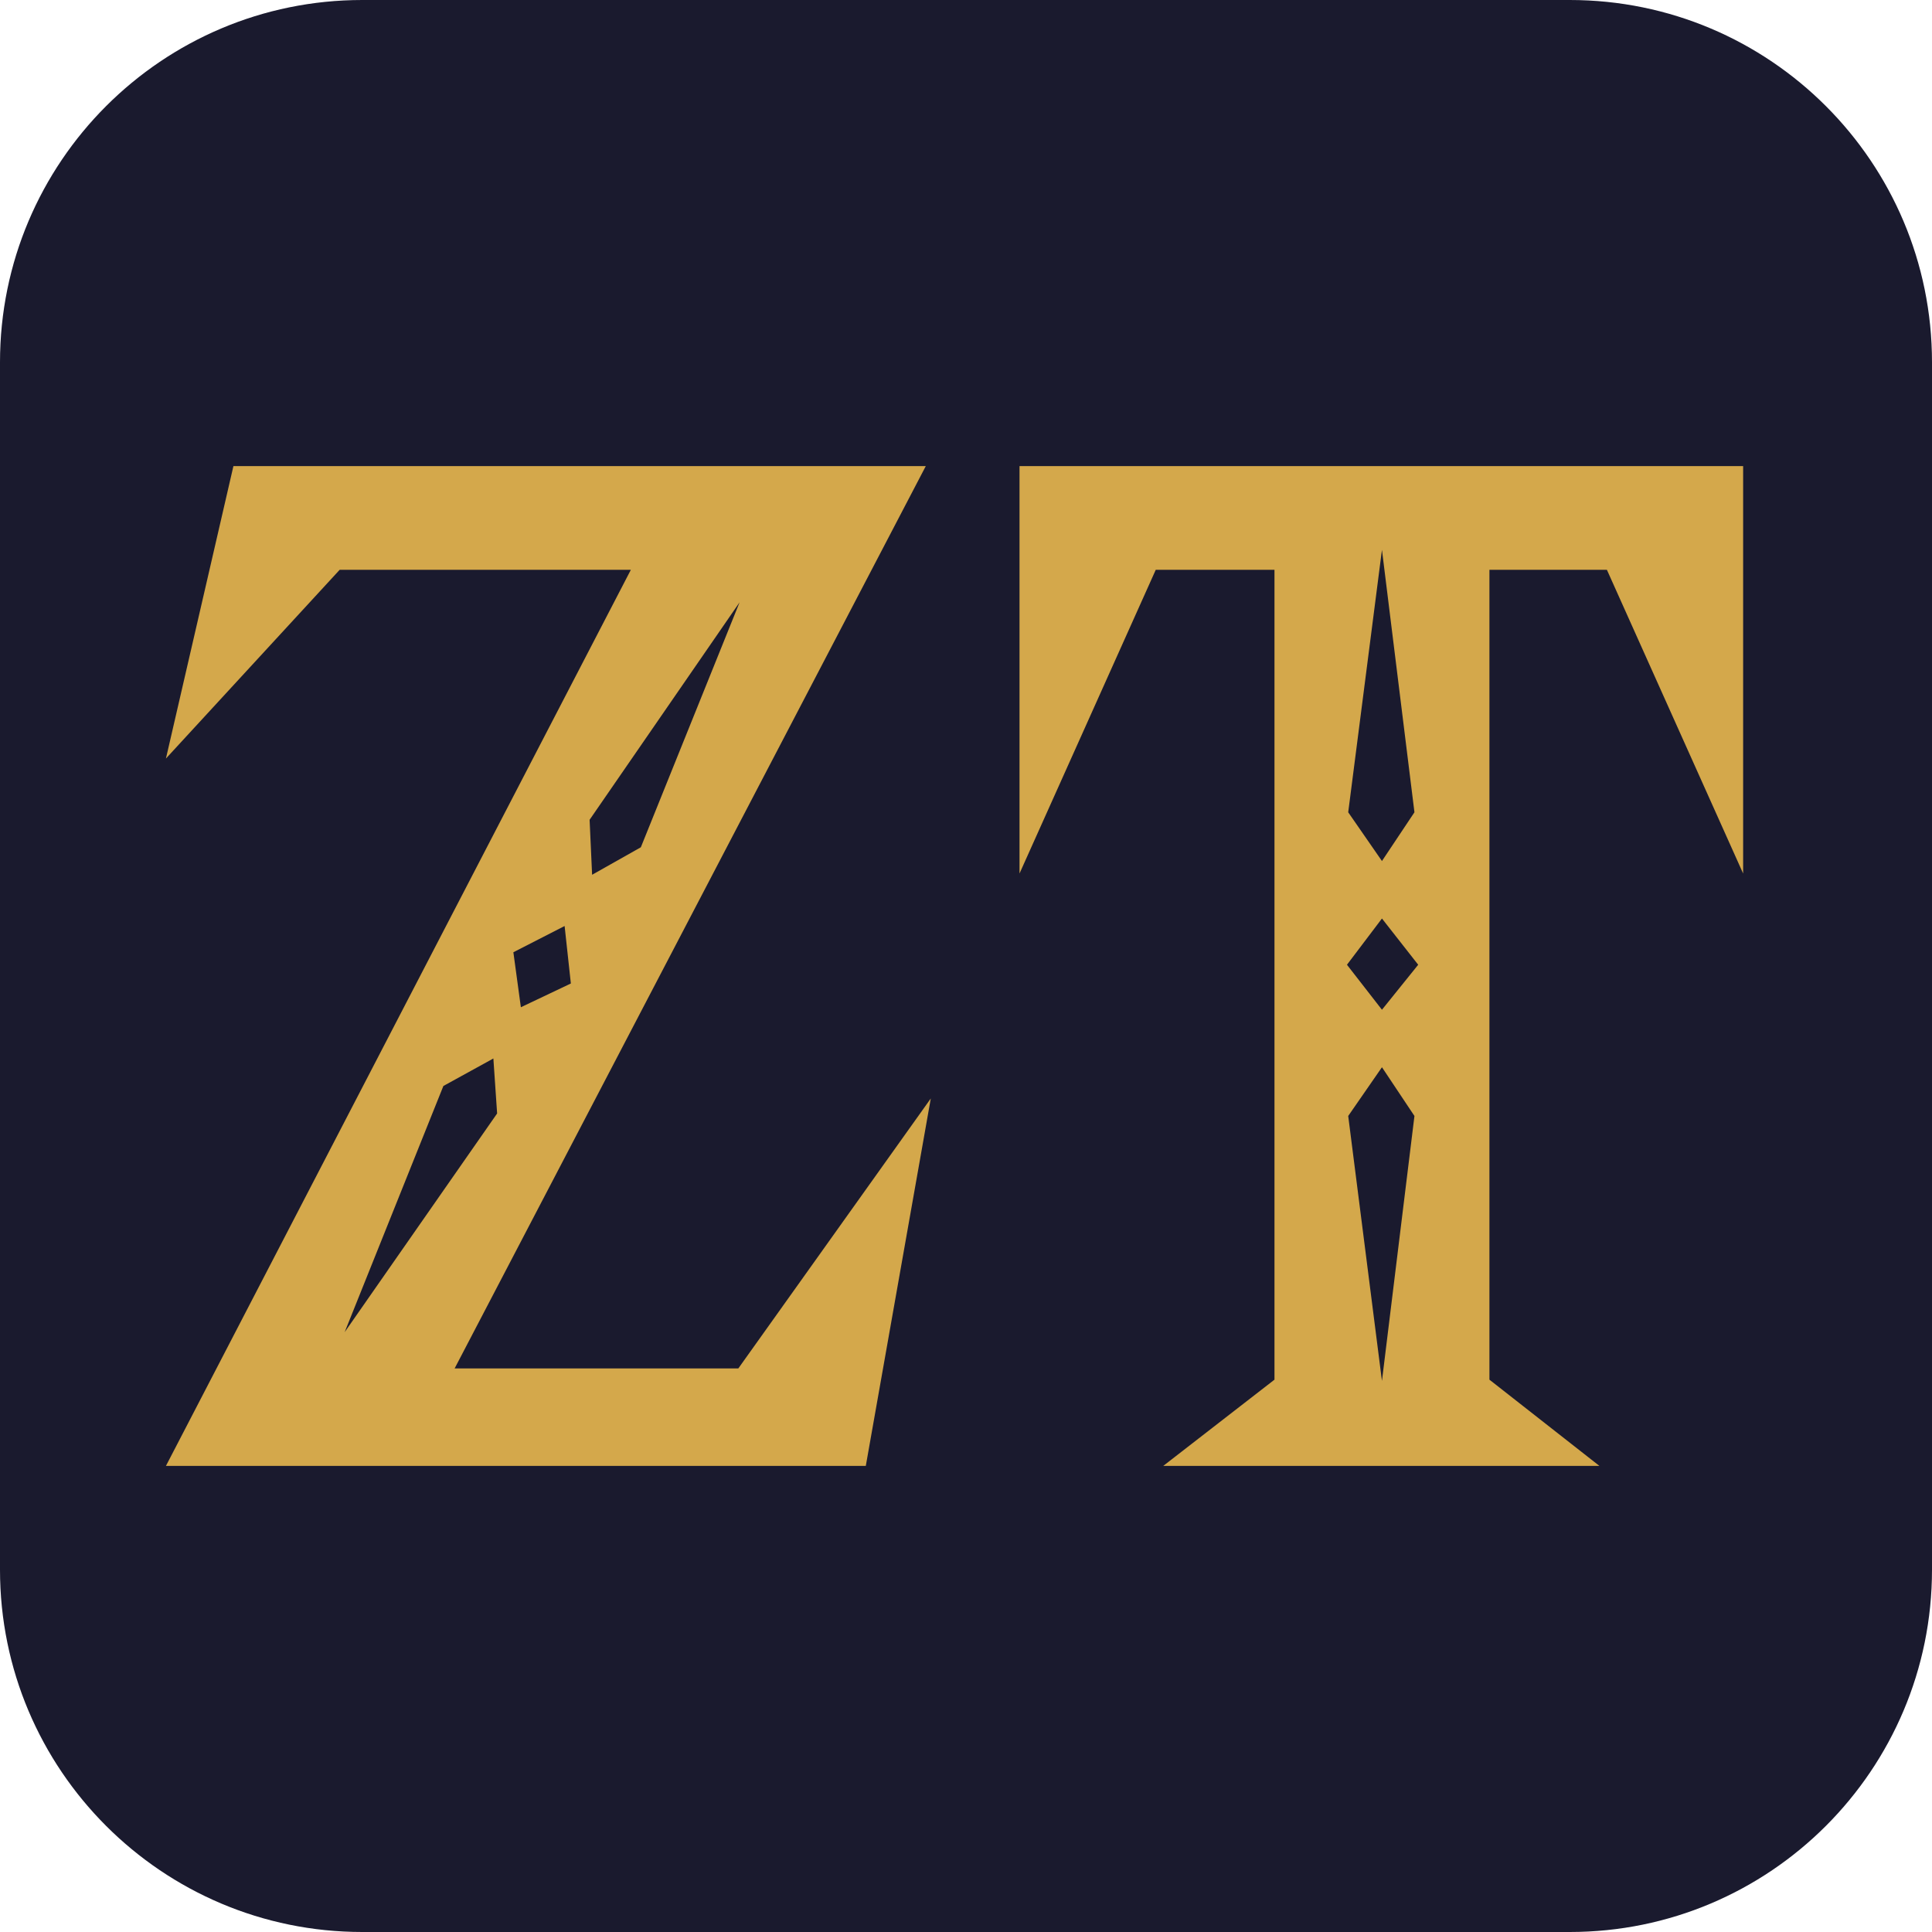
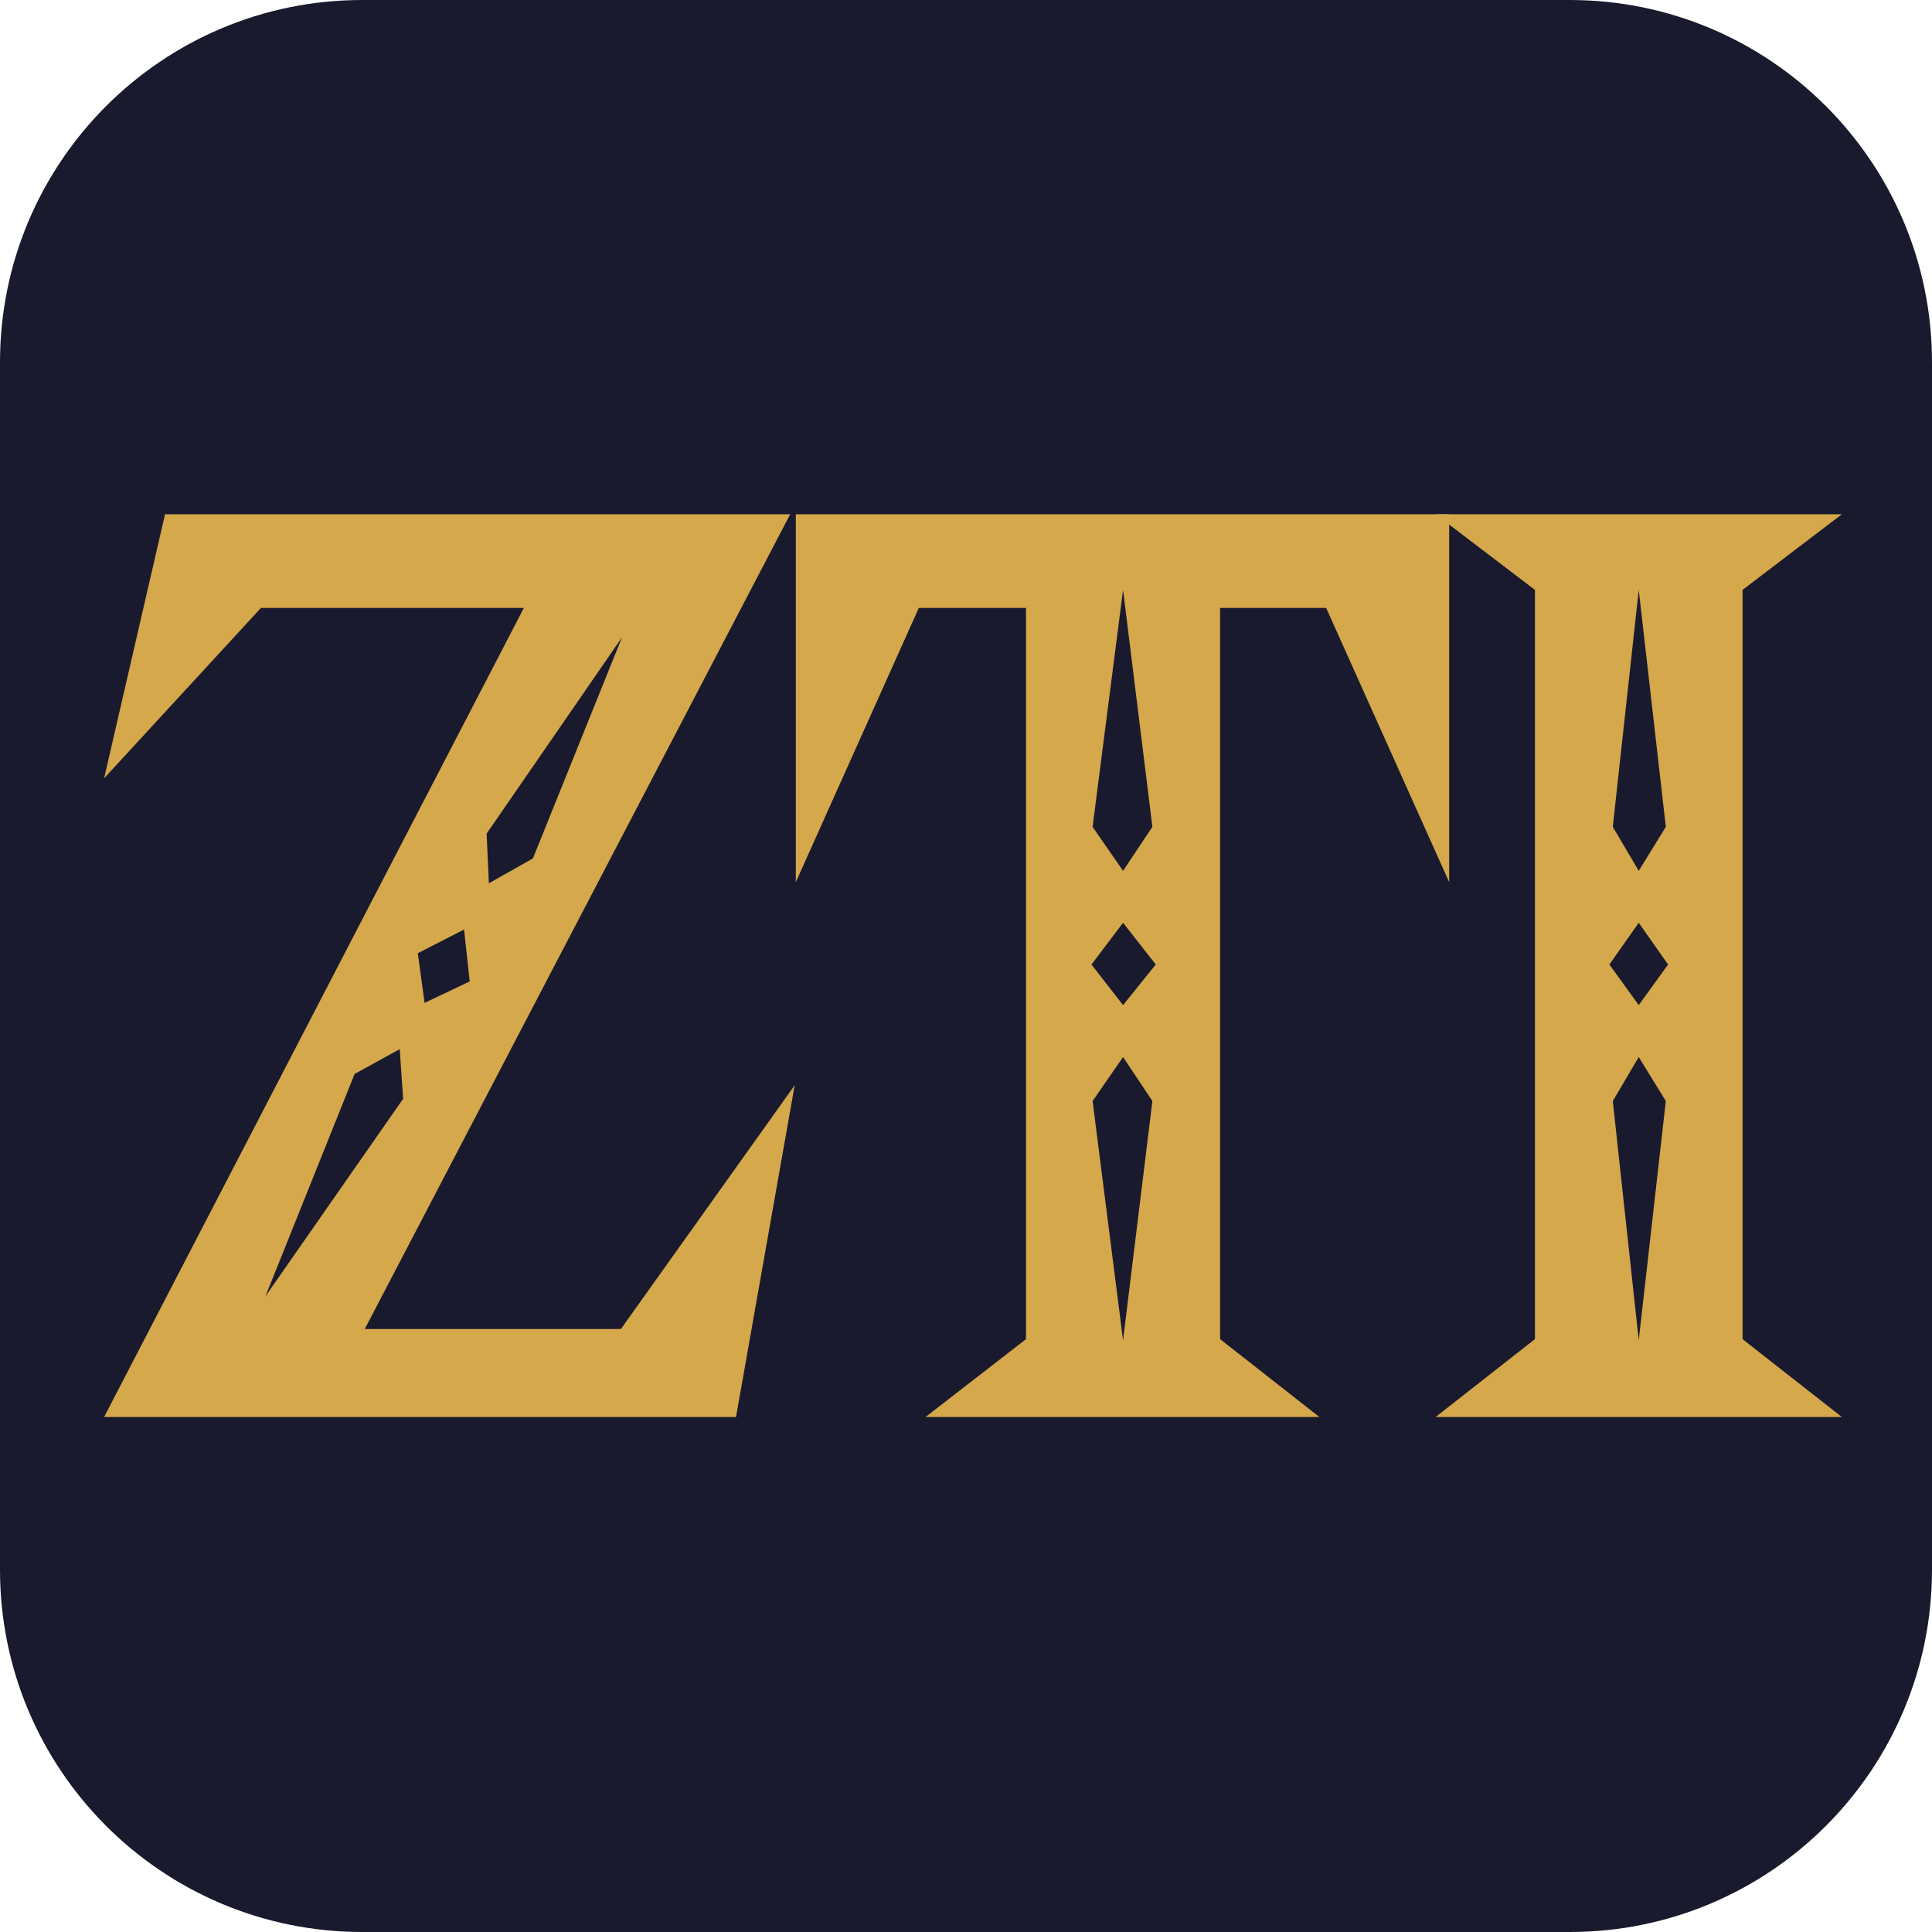
<svg xmlns="http://www.w3.org/2000/svg" viewBox="0 0 32 32">
  <rect width="32" height="32" rx="6" fill="#1a1a2e" />
-   <g transform="translate(2.5, 7.72) scale(0.0207, -0.0207) translate(0, -800)" fill="#d4a84b">
+   <g transform="translate(1.5, 23.47) scale(0.01869, -0.01869)" fill="#d4a84b">
    <path d="M470 78L624 294L572 0H12L384 717H151L12 566L66 800H620L243 78ZM471 691L351 517L353 473L392 495ZM331 432L290 411L296 367L336 386ZM234 304L155 107L277 282L274 326Z" />
-     <g transform="translate(670, 0)">
+     <g transform="translate(600, 0)">
      <path d="M604 800V474L495 717H401V69L489 0H140L229 69V717H134L25 474V800ZM315 733L288 523L315 484L341 523ZM315 365L344 401L315 438L287 401ZM315 68L341 280L315 319L288 280Z" />
+     </g>
+     <g transform="translate(1180, 0)">
+       <path d="M284 733V69L372 0H12L100 69V733L12 800H372ZM192 733L169 523L192 484L216 523ZM192 365L218 401L192 438L166 401ZM192 68L216 280L192 319L169 280Z" />
    </g>
  </g>
</svg>
